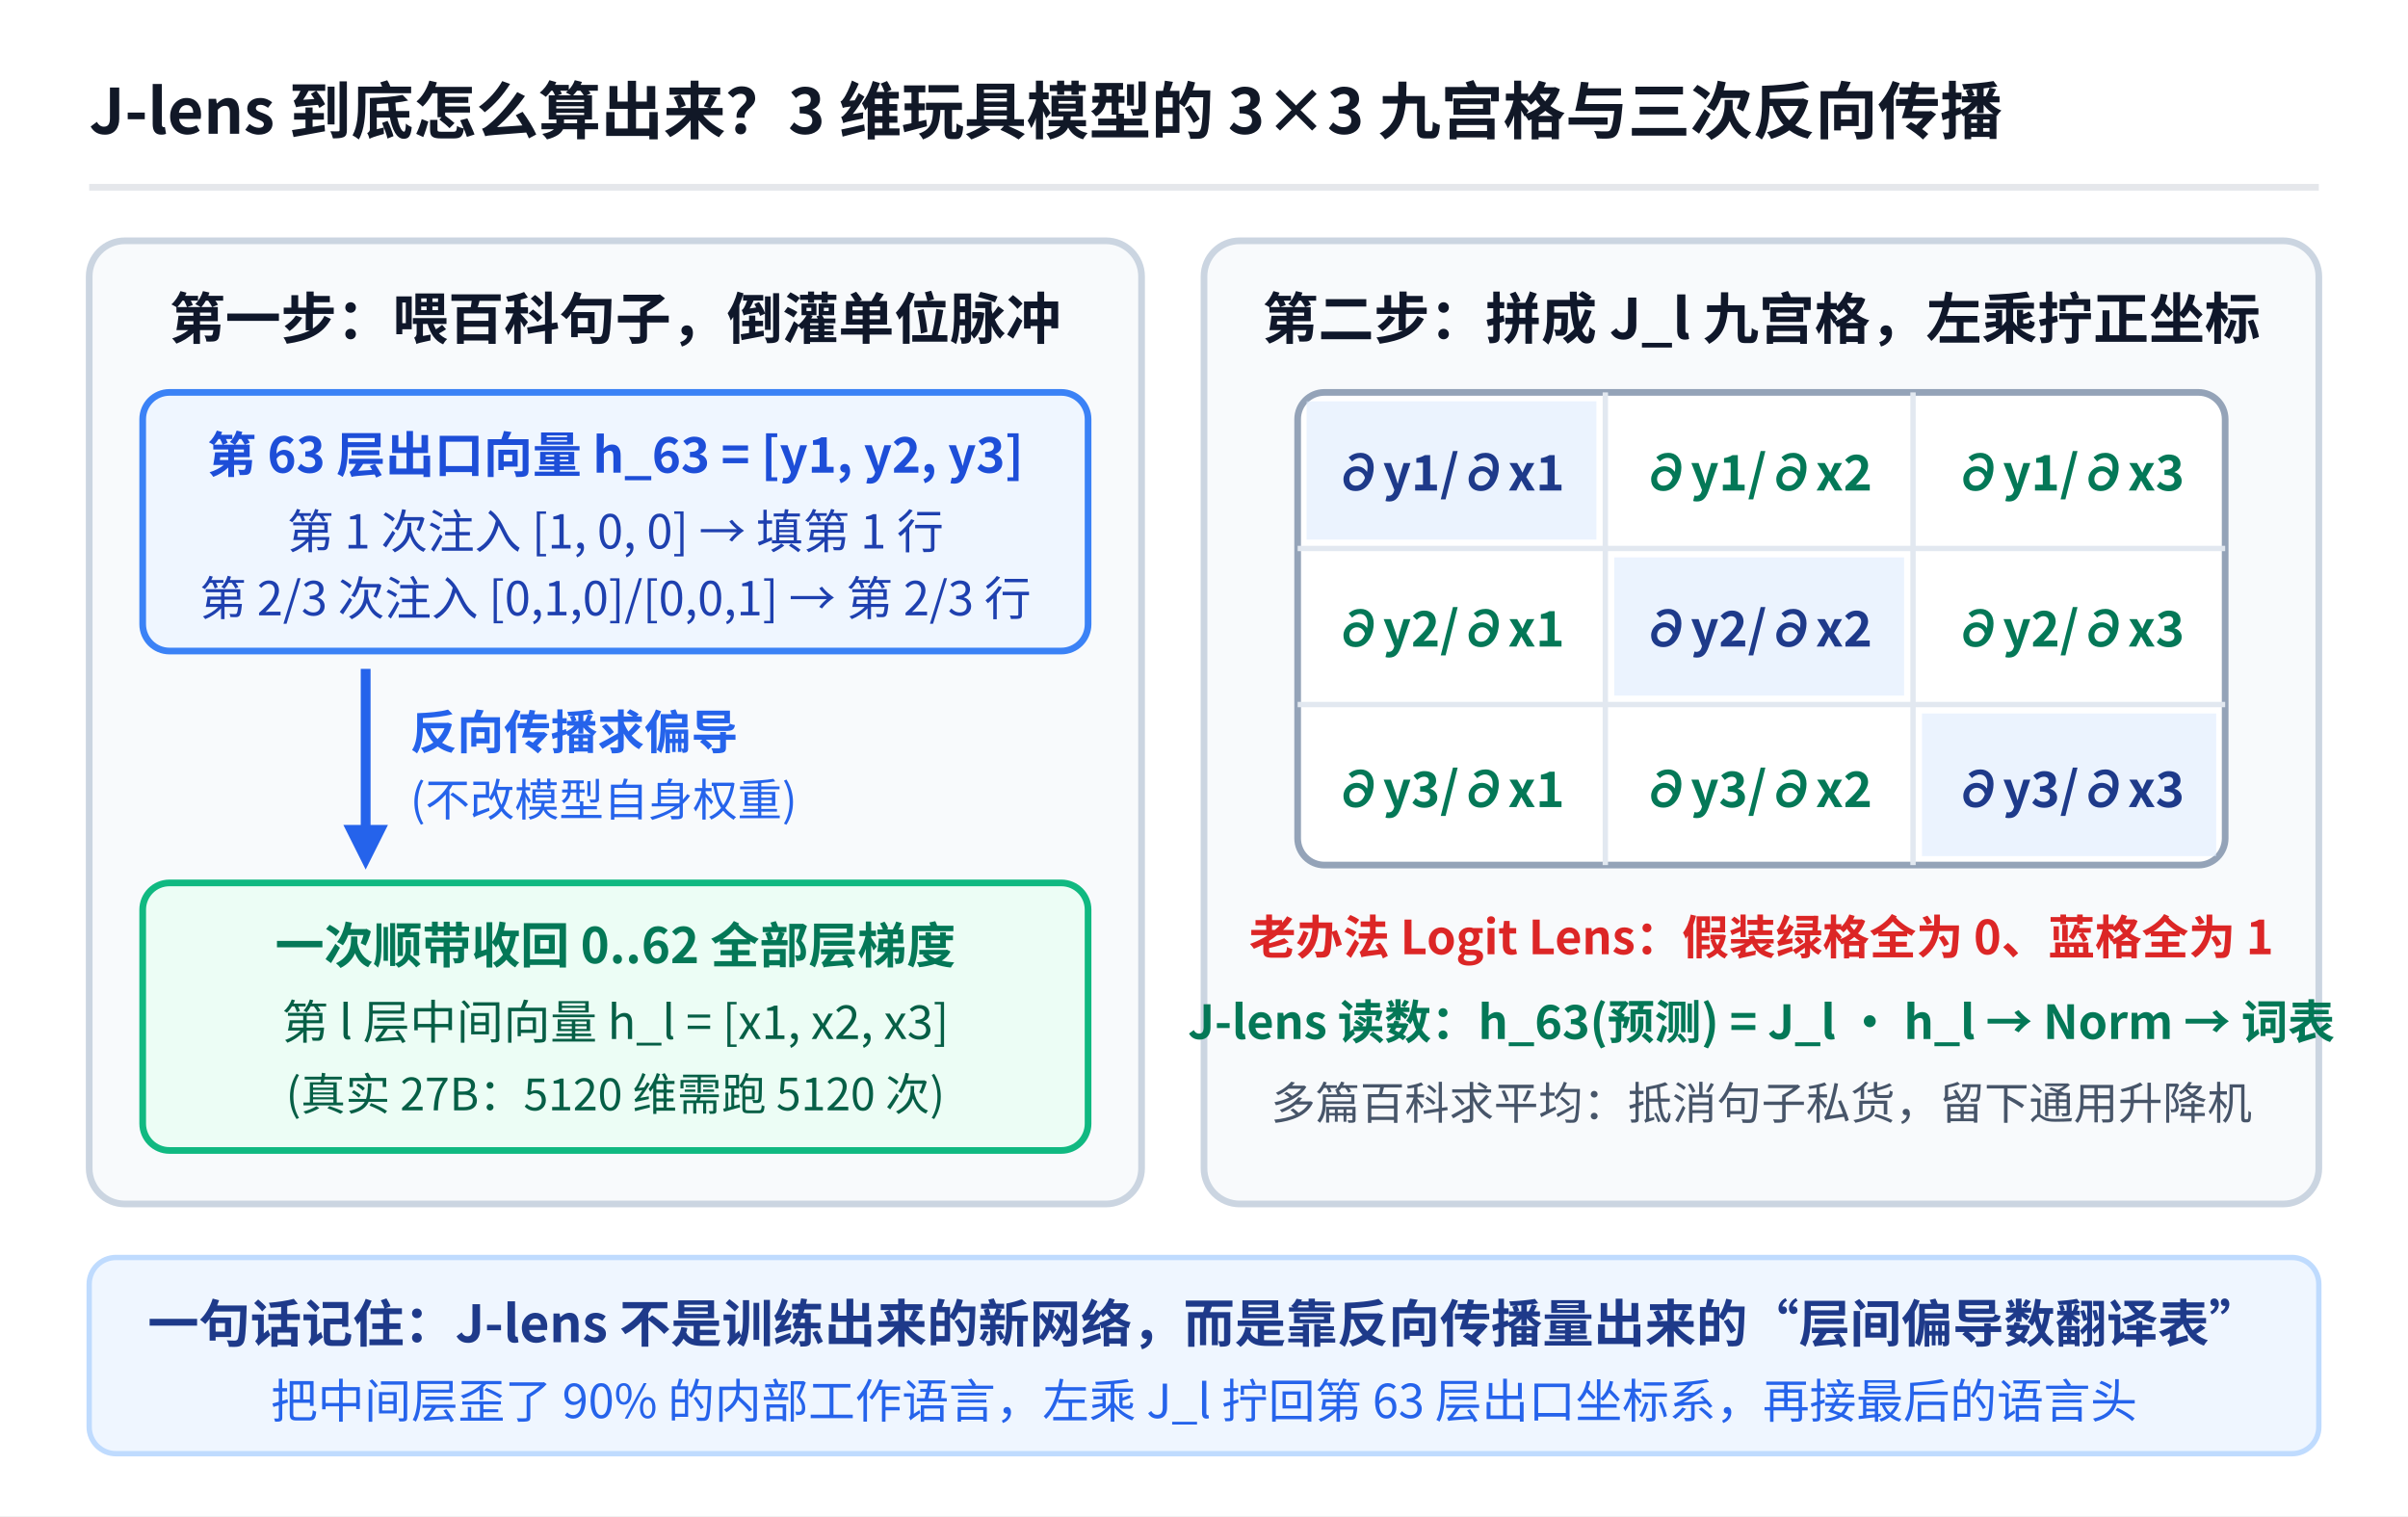
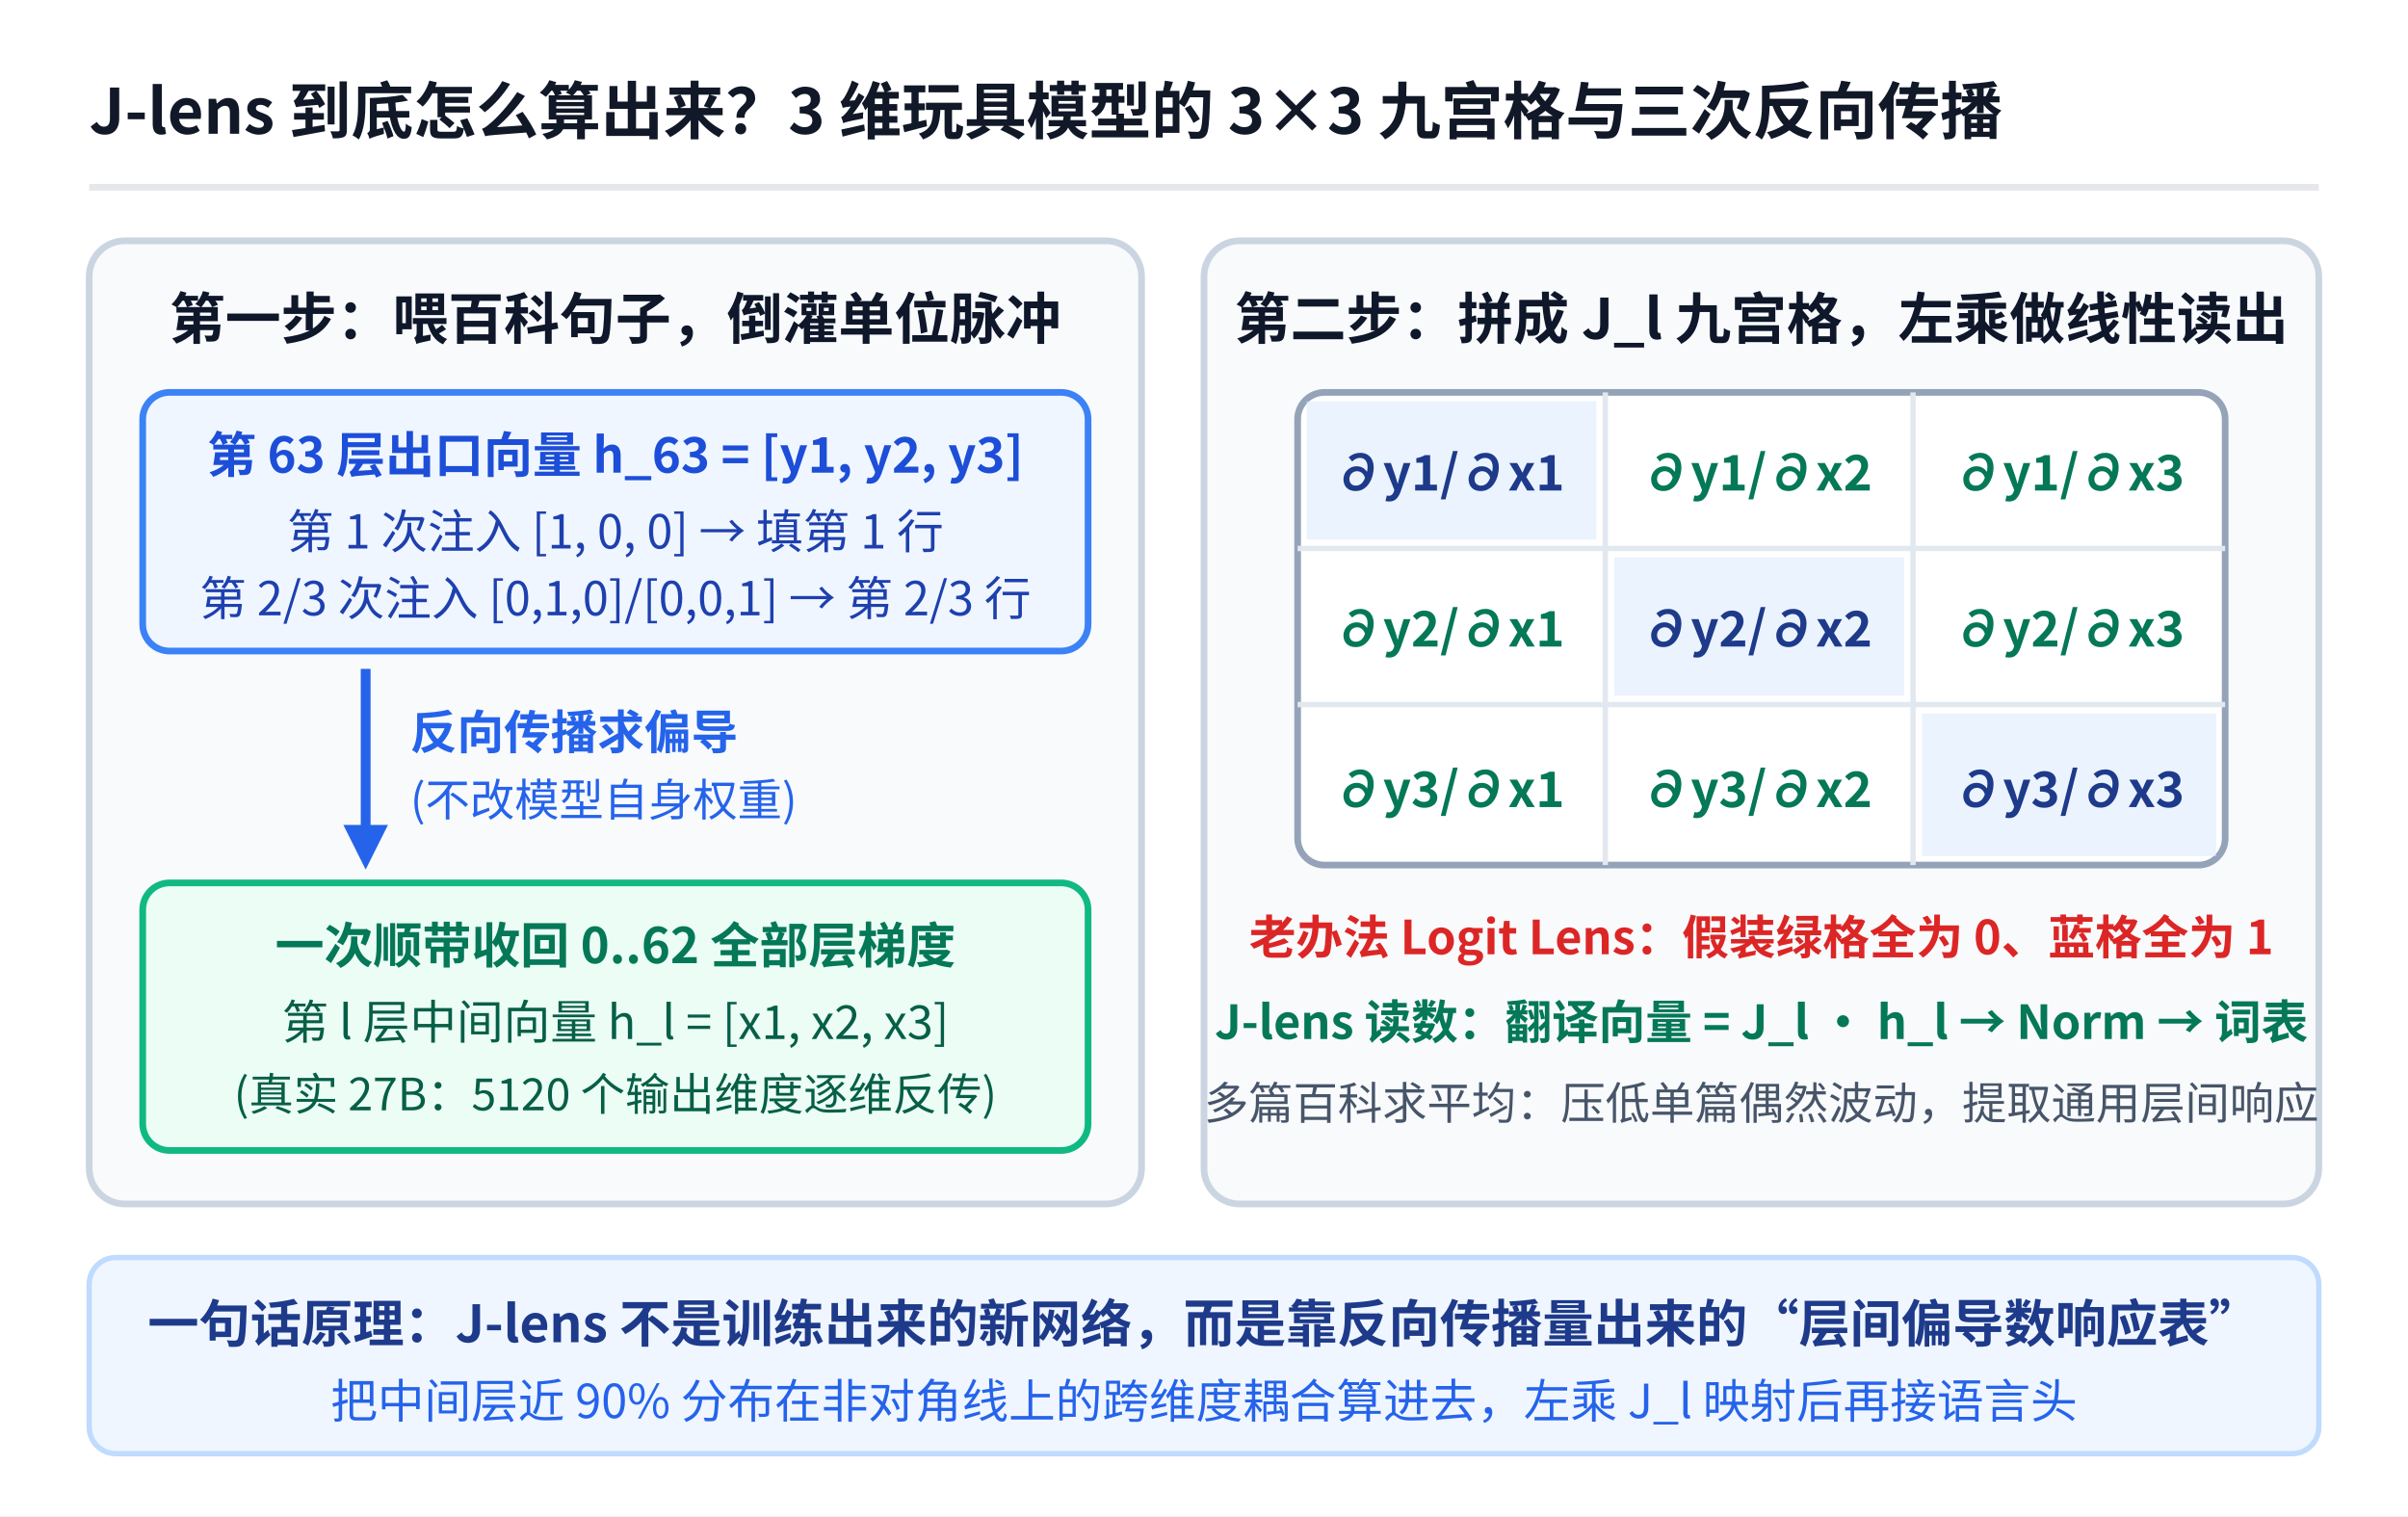
<svg xmlns="http://www.w3.org/2000/svg" viewBox="0 0 540 340" width="540" height="340" font-family="'WenQuanYi Micro Hei', 'Noto Sans CJK SC', sans-serif">
  <rect x="0" y="0" width="540" height="340" fill="#ffffff" />
  <text x="20" y="30" fill="#111827" font-size="14" font-weight="bold">J-lens 到底怎么算出来？3 维玩具模型的 3×3 九宫格与三次反向传播</text>
  <line x1="20" y1="42" x2="520" y2="42" stroke="#e5e7eb" stroke-width="1.5" />
  <rect x="20" y="54" width="236" height="216" rx="8" fill="#f8fafc" stroke="#cbd5e1" stroke-width="1.5" />
  <text x="138" y="76" fill="#0f172a" font-size="12.5" font-weight="bold" text-anchor="middle">第一步：喂百科句子，倒灌单位脉冲</text>
  <rect x="32" y="88" width="212" height="58" rx="6" fill="#eff6ff" stroke="#3b82f6" stroke-width="1.5" />
  <text x="138" y="106" fill="#1d4ed8" font-size="11" font-weight="bold" text-anchor="middle">第 63 层出口向量 h_63 = [y1, y2, y3]</text>
  <text x="138" y="123" fill="#1e40af" font-size="10.5" text-anchor="middle">第 1 次注入 [1, 0, 0] → 填第 1 行</text>
  <text x="138" y="138" fill="#1e40af" font-size="10.5" text-anchor="middle">第 2/3 次注入 [0,1,0]/[0,0,1] → 第 2/3 行</text>
  <line x1="82" y1="150" x2="82" y2="190" stroke="#2563eb" stroke-width="2.2" />
  <polygon points="82,195 77,185 87,185" fill="#2563eb" />
  <text x="92" y="168" fill="#2563eb" font-size="10.5" font-weight="bold">反向传播求偏导</text>
  <text x="92" y="183" fill="#2563eb" font-size="10">(不改模型自身权重)</text>
  <rect x="32" y="198" width="212" height="60" rx="6" fill="#ecfdf5" stroke="#10b981" stroke-width="1.5" />
  <text x="138" y="216" fill="#047857" font-size="11" font-weight="bold" text-anchor="middle">一次顺带收回 0..62 全部层梯度</text>
  <text x="138" y="233" fill="#065f46" font-size="10.5" text-anchor="middle">第 l 层中间向量 h_l = [x1, x2, x3]</text>
-   <text x="138" y="249" fill="#065f46" font-size="10" text-anchor="middle">(真实 27B：5120 维需跑 5120 次)</text>
+   <text x="138" y="249" fill="#065f46" font-size="10" text-anchor="middle">(真实 27B：5120 个输出维度逐维反传)</text>
  <rect x="270" y="54" width="250" height="216" rx="8" fill="#f8fafc" stroke="#cbd5e1" stroke-width="1.5" />
-   <text x="395" y="76" fill="#0f172a" font-size="12.5" font-weight="bold" text-anchor="middle">第二步：拼成 J_l 九宫格，左乘拧正坐标</text>
+   <text x="395" y="76" fill="#0f172a" font-size="12.5" font-weight="bold" text-anchor="middle">第二步：拼成 J_l 九宫格，左乘做线性读出</text>
  <g transform="translate(291, 88)">
    <rect x="0" y="0" width="208" height="106" rx="6" fill="#ffffff" stroke="#94a3b8" stroke-width="1.5" />
    <line x1="69" y1="0" x2="69" y2="106" stroke="#e2e8f0" stroke-width="1.2" />
    <line x1="138" y1="0" x2="138" y2="106" stroke="#e2e8f0" stroke-width="1.2" />
    <line x1="0" y1="35" x2="208" y2="35" stroke="#e2e8f0" stroke-width="1.2" />
    <line x1="0" y1="70" x2="208" y2="70" stroke="#e2e8f0" stroke-width="1.2" />
    <rect x="2" y="2" width="65" height="31" fill="#dbeafe" opacity="0.55" />
    <rect x="71" y="37" width="65" height="31" fill="#dbeafe" opacity="0.55" />
    <rect x="140" y="72" width="66" height="32" fill="#dbeafe" opacity="0.55" />
    <text x="34" y="22" fill="#1e3a8a" font-size="11" font-weight="bold" text-anchor="middle">∂y1/∂x1</text>
    <text x="103" y="22" fill="#047857" font-size="11" font-weight="bold" text-anchor="middle">∂y1/∂x2</text>
    <text x="173" y="22" fill="#047857" font-size="11" font-weight="bold" text-anchor="middle">∂y1/∂x3</text>
    <text x="34" y="57" fill="#047857" font-size="11" font-weight="bold" text-anchor="middle">∂y2/∂x1</text>
    <text x="103" y="57" fill="#1e3a8a" font-size="11" font-weight="bold" text-anchor="middle">∂y2/∂x2</text>
    <text x="173" y="57" fill="#047857" font-size="11" font-weight="bold" text-anchor="middle">∂y2/∂x3</text>
    <text x="34" y="93" fill="#047857" font-size="11" font-weight="bold" text-anchor="middle">∂y3/∂x1</text>
    <text x="103" y="93" fill="#047857" font-size="11" font-weight="bold" text-anchor="middle">∂y3/∂x2</text>
    <text x="173" y="93" fill="#1e3a8a" font-size="11" font-weight="bold" text-anchor="middle">∂y3/∂x3</text>
  </g>
  <text x="395" y="214" fill="#dc2626" font-size="10.5" font-weight="bold" text-anchor="middle">老办法 Logit Lens：假装绿格全为 0、蓝格全为 1</text>
-   <text x="395" y="233" fill="#047857" font-size="10.5" font-weight="bold" text-anchor="middle">J-lens 读数：h_63(预测) = J_l · h_l → Norm → 词表</text>
-   <text x="395" y="251" fill="#475569" font-size="10" text-anchor="middle">多篇百科求平均：抵消句子私货，留下通用升降机</text>
+   <text x="395" y="233" fill="#047857" font-size="10.5" font-weight="bold" text-anchor="middle">J-lens 读数：翻译向量 = J_l · h_l → Norm → 词表</text>
+   <text x="395" y="251" fill="#475569" font-size="10" text-anchor="middle">多篇百科求平均：压低单篇偶然波动，提取通用层间响应</text>
  <rect x="20" y="282" width="500" height="44" rx="6" fill="#eff6ff" stroke="#bfdbfe" stroke-width="1.2" />
-   <text x="270" y="301" fill="#1e3a8a" font-size="11.5" font-weight="bold" text-anchor="middle">一句话记住：J-lens 不是训练出来的新网络，而是靠反向传播量出来的“层间偏导数翻译表”</text>
-   <text x="270" y="318" fill="#2563eb" font-size="10.5" text-anchor="middle">把中间层歪了 90% 的内部工作语言，左乘 J_l 拧回第 63 层出口坐标系，再接最后的语言头</text>
+   <text x="270" y="301" fill="#1e3a8a" font-size="11.5" font-weight="bold" text-anchor="middle">一句话原理：J-lens 不是训练出来的新网络，而是靠反向传播量出来的“层间偏导数响应表”</text>
+   <text x="270" y="318" fill="#2563eb" font-size="10.5" text-anchor="middle">把中间层近 90% 分布在非对角线上的跨维度耦合算进去，左乘 J_l 映射后再接语言头</text>
</svg>
